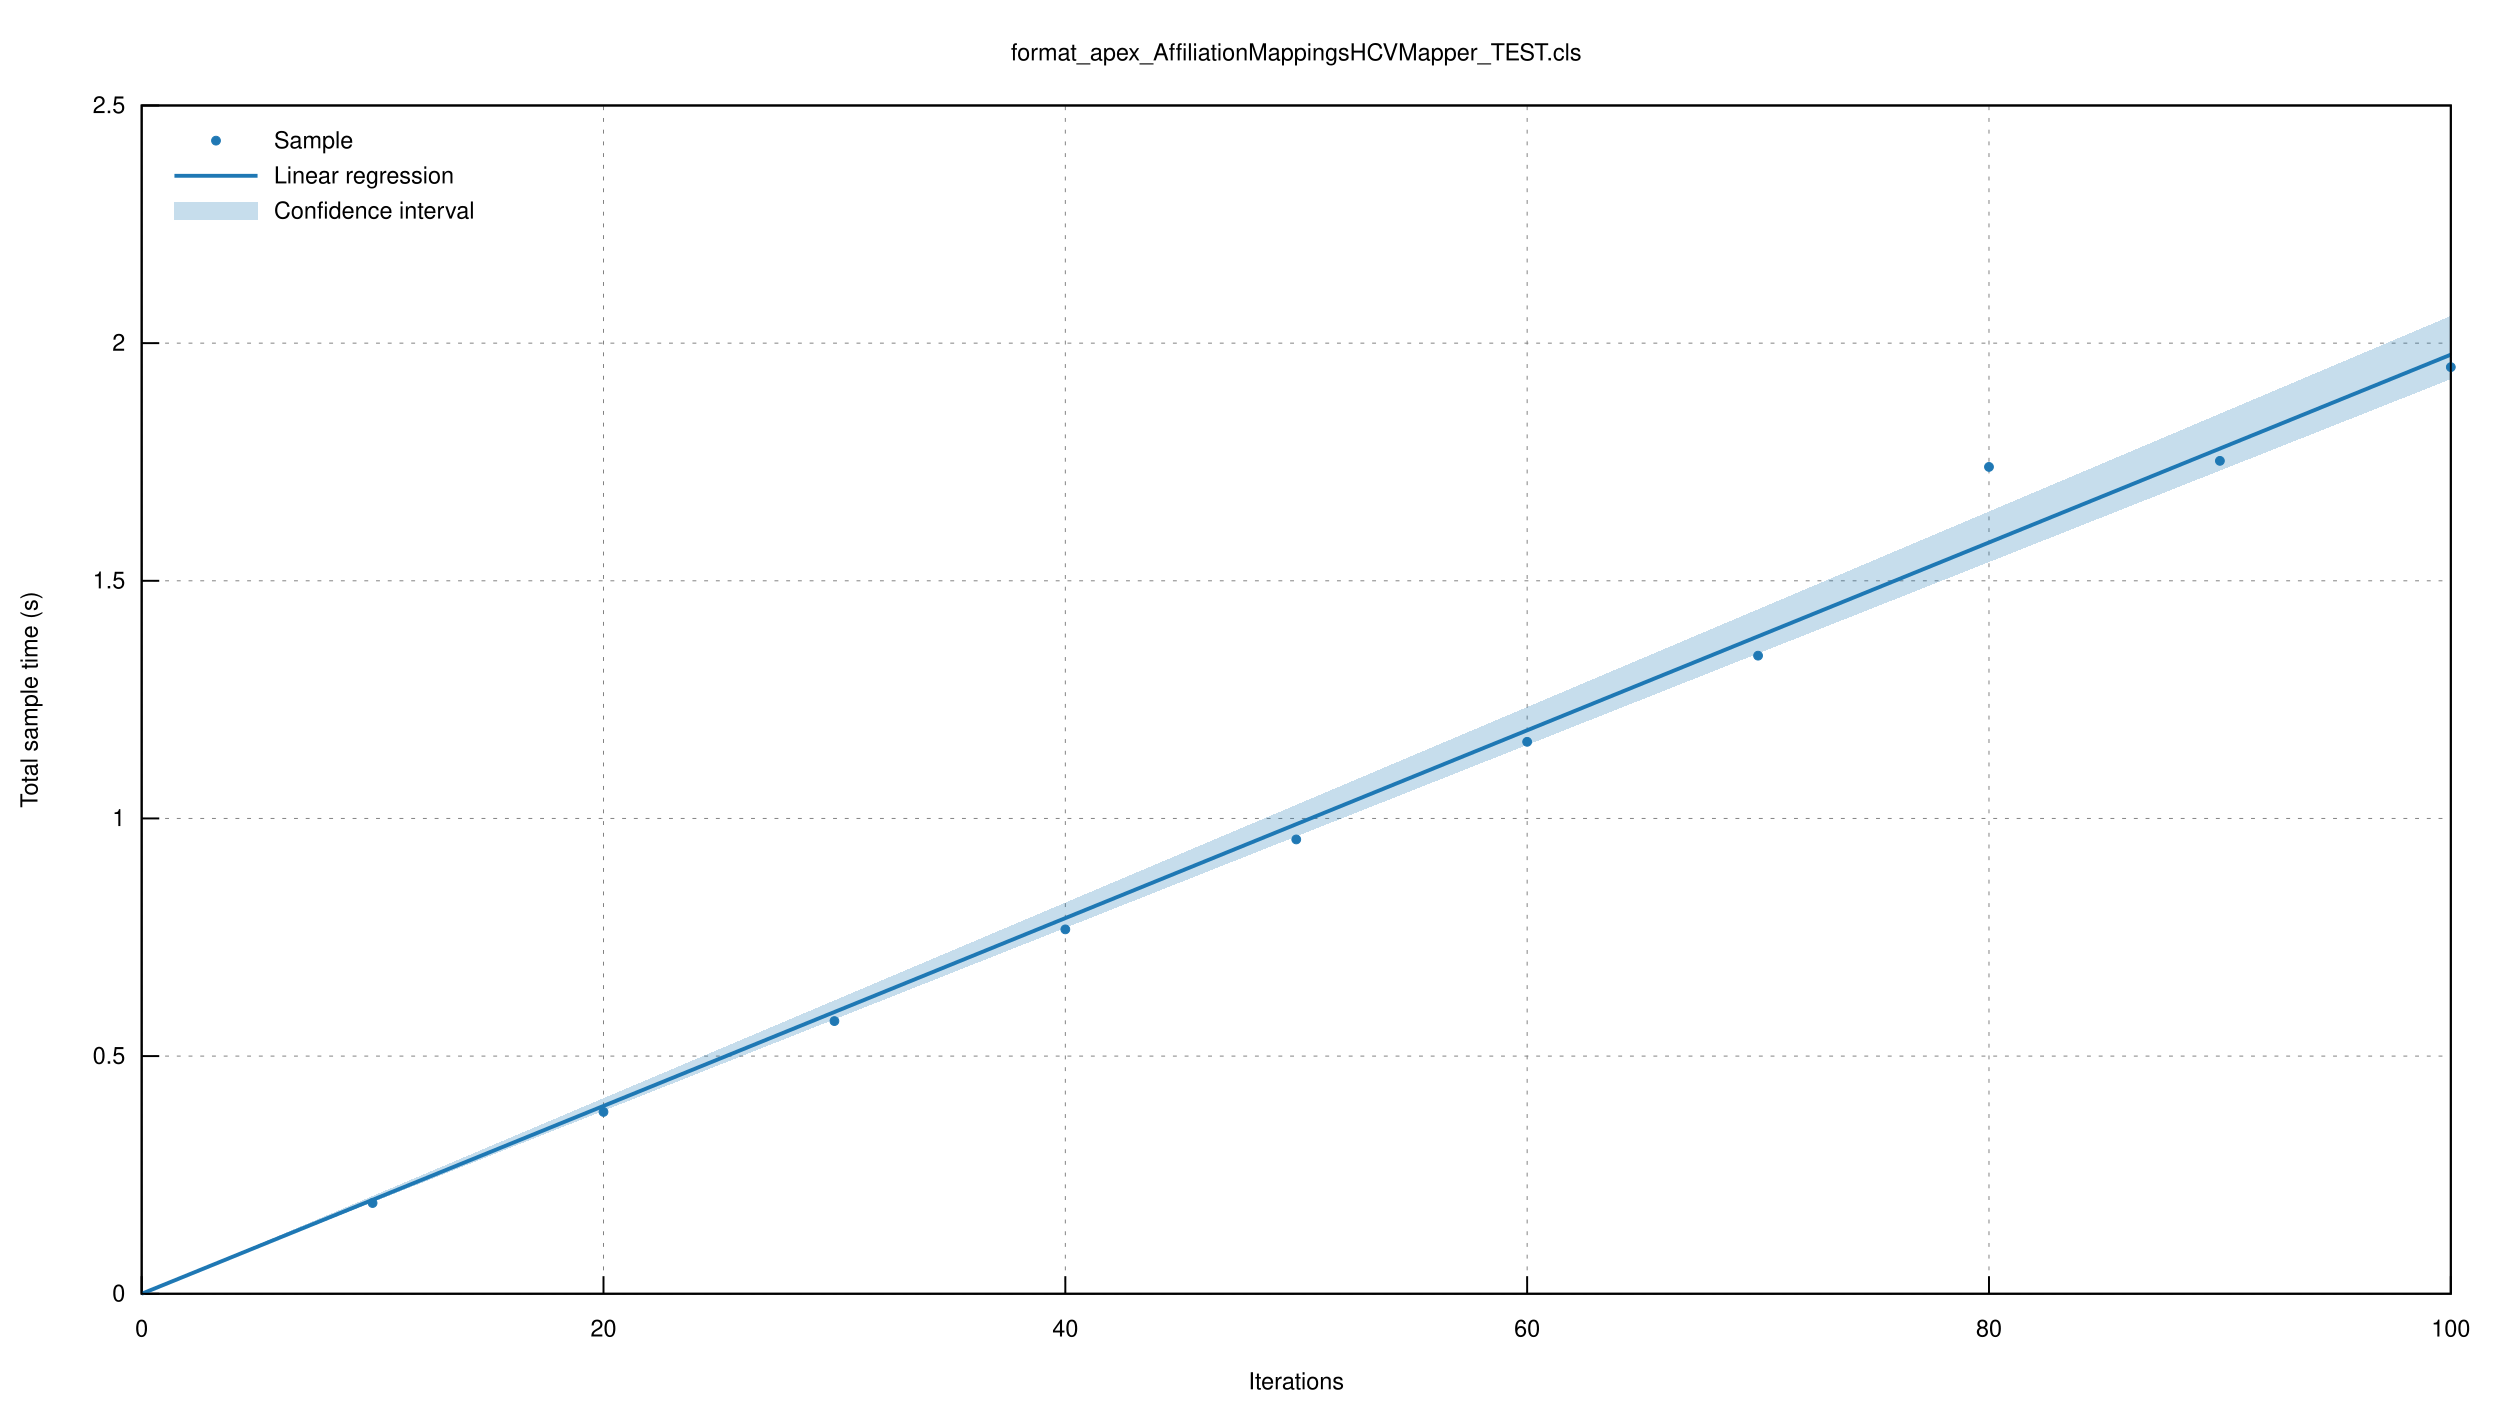
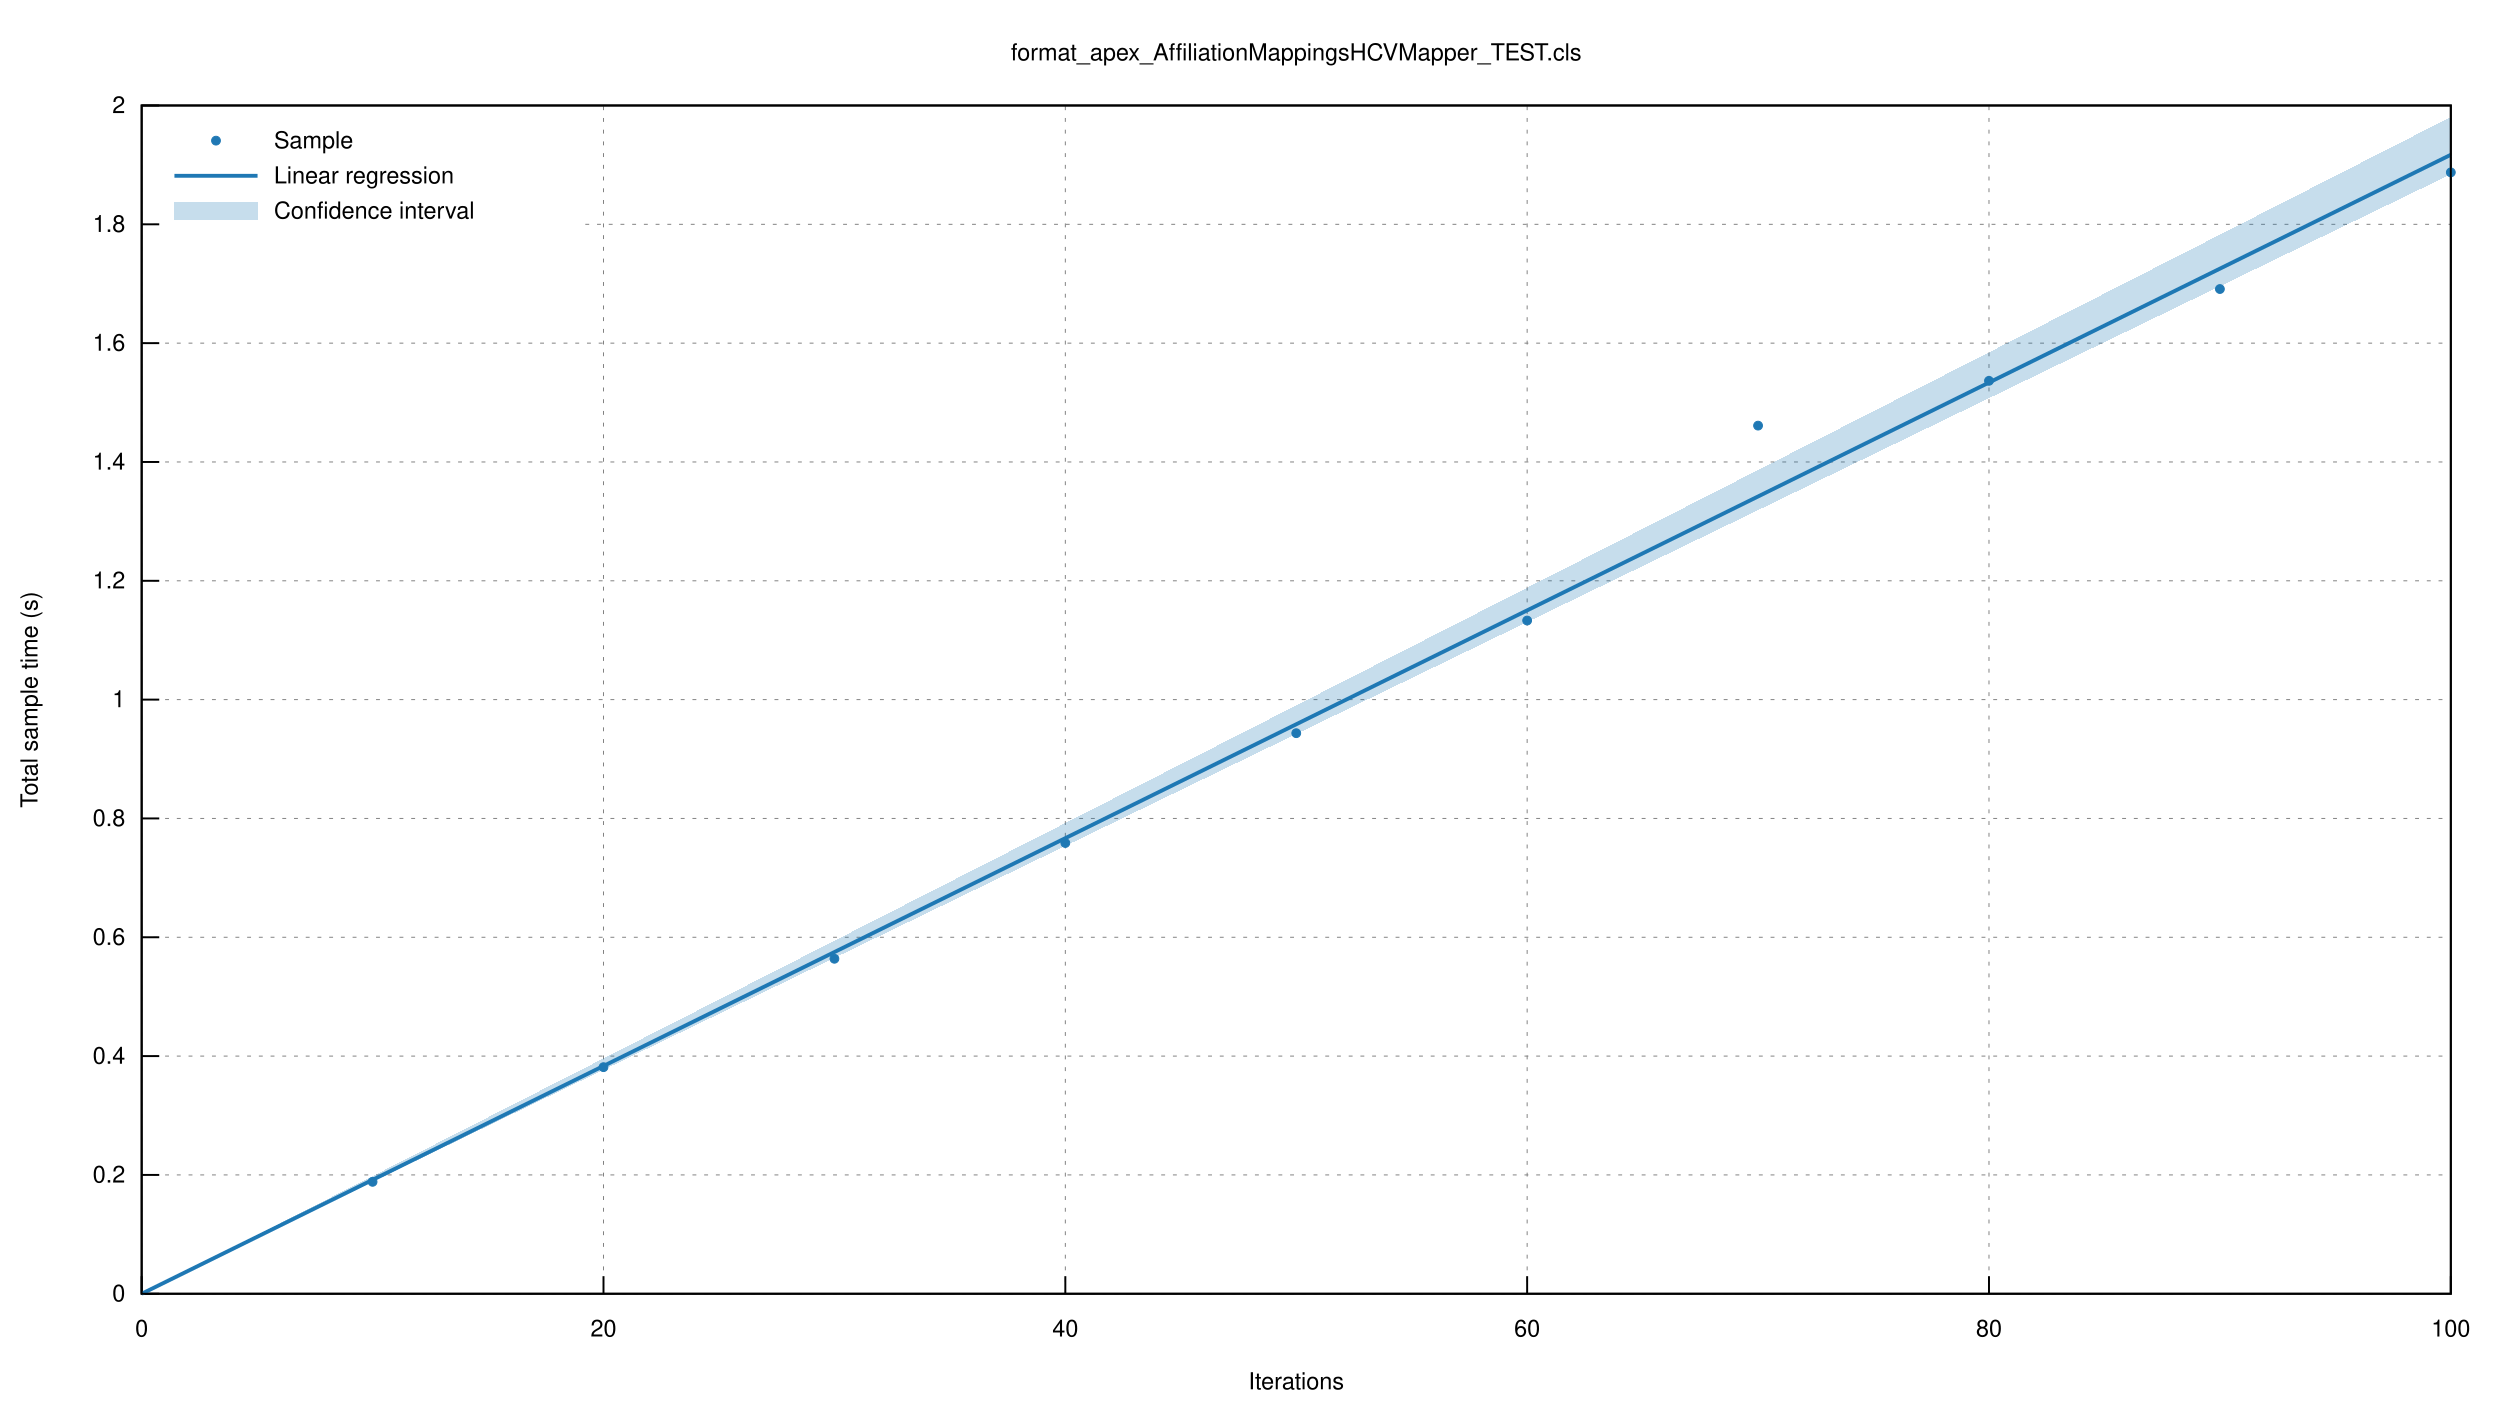
<svg xmlns="http://www.w3.org/2000/svg" xmlns:xlink="http://www.w3.org/1999/xlink" viewBox="0 0 1280 720">
  <g id="gnuplot_canvas">
    <rect x="0" y="0" width="1280" height="720" fill="none" />
    <defs>
      <circle id="gpDot" r="0.5" stroke-width="0.5" stroke="currentColor" />
      <path id="gpPt0" stroke-width="0.222" stroke="currentColor" d="M-1,0 h2 M0,-1 v2" />
      <path id="gpPt1" stroke-width="0.222" stroke="currentColor" d="M-1,-1 L1,1 M1,-1 L-1,1" />
      <path id="gpPt2" stroke-width="0.222" stroke="currentColor" d="M-1,0 L1,0 M0,-1 L0,1 M-1,-1 L1,1 M-1,1 L1,-1" />
      <rect id="gpPt3" stroke-width="0.222" stroke="currentColor" x="-1" y="-1" width="2" height="2" />
      <rect id="gpPt4" stroke-width="0.222" stroke="currentColor" fill="currentColor" x="-1" y="-1" width="2" height="2" />
      <circle id="gpPt5" stroke-width="0.222" stroke="currentColor" cx="0" cy="0" r="1" />
      <use xlink:href="#gpPt5" id="gpPt6" fill="currentColor" stroke="none" />
      <path id="gpPt7" stroke-width="0.222" stroke="currentColor" d="M0,-1.33 L-1.33,0.67 L1.33,0.67 z" />
      <use xlink:href="#gpPt7" id="gpPt8" fill="currentColor" stroke="none" />
      <use xlink:href="#gpPt7" id="gpPt9" stroke="currentColor" transform="rotate(180)" />
      <use xlink:href="#gpPt9" id="gpPt10" fill="currentColor" stroke="none" />
      <use xlink:href="#gpPt3" id="gpPt11" stroke="currentColor" transform="rotate(45)" />
      <use xlink:href="#gpPt11" id="gpPt12" fill="currentColor" stroke="none" />
      <path id="gpPt13" stroke-width="0.222" stroke="currentColor" d="M0,1.330 L1.265,0.411 L0.782,-1.067 L-0.782,-1.076 L-1.265,0.411 z" />
      <use xlink:href="#gpPt13" id="gpPt14" fill="currentColor" stroke="none" />
      <filter id="textbox" filterUnits="objectBoundingBox" x="0" y="0" height="1" width="1">
        <feFlood flood-color="white" flood-opacity="1" result="bgnd" />
        <feComposite in="SourceGraphic" in2="bgnd" operator="atop" />
      </filter>
      <filter id="greybox" filterUnits="objectBoundingBox" x="0" y="0" height="1" width="1">
        <feFlood flood-color="lightgrey" flood-opacity="1" result="grey" />
        <feComposite in="SourceGraphic" in2="grey" operator="atop" />
      </filter>
    </defs>
    <g fill="none" color="white" stroke="currentColor" stroke-width="1.00" stroke-linecap="butt" stroke-linejoin="miter">
</g>
    <g fill="none" color="black" stroke="currentColor" stroke-width="1.00" stroke-linecap="butt" stroke-linejoin="miter">
</g>
    <g fill="none" color="black" stroke="black" stroke-width="0.50" stroke-linecap="butt" stroke-linejoin="miter">
</g>
    <g fill="none" color="gray" stroke="currentColor" stroke-width="0.50" stroke-linecap="butt" stroke-linejoin="miter">
      <path stroke="gray" stroke-dasharray="2,4" class="gridline" d="M72.53,662.40 L1254.82,662.40  " />
    </g>
    <g fill="none" color="gray" stroke="gray" stroke-width="1.00" stroke-linecap="butt" stroke-linejoin="miter">
</g>
    <g fill="none" color="black" stroke="currentColor" stroke-width="1.00" stroke-linecap="butt" stroke-linejoin="miter">
      <path stroke="black" d="M72.53,662.40 L81.53,662.40  " />
      <g transform="translate(64.14,666.30)" stroke="none" fill="black" font-family="Helvetica" font-size="12.00" text-anchor="end">
        <text>
          <tspan font-family="Helvetica"> 0</tspan>
        </text>
      </g>
    </g>
    <g fill="none" color="black" stroke="currentColor" stroke-width="1.00" stroke-linecap="butt" stroke-linejoin="miter">
</g>
    <g fill="none" color="black" stroke="black" stroke-width="0.50" stroke-linecap="butt" stroke-linejoin="miter">
</g>
    <g fill="none" color="gray" stroke="currentColor" stroke-width="0.50" stroke-linecap="butt" stroke-linejoin="miter">
+       <path stroke="gray" stroke-dasharray="2,4" class="gridline" d="M72.53,601.56 L1254.82,601.56  " />
+     </g>
+     <g fill="none" color="gray" stroke="gray" stroke-width="1.00" stroke-linecap="butt" stroke-linejoin="miter">
+ </g>
+     <g fill="none" color="black" stroke="currentColor" stroke-width="1.00" stroke-linecap="butt" stroke-linejoin="miter">
+       <path stroke="black" d="M72.53,601.56 L81.53,601.56  " />
+       <g transform="translate(64.14,605.46)" stroke="none" fill="black" font-family="Helvetica" font-size="12.00" text-anchor="end">
+         <text>
+           <tspan font-family="Helvetica"> 0.2</tspan>
+         </text>
+       </g>
+     </g>
+     <g fill="none" color="black" stroke="currentColor" stroke-width="1.00" stroke-linecap="butt" stroke-linejoin="miter">
+ </g>
+     <g fill="none" color="black" stroke="black" stroke-width="0.50" stroke-linecap="butt" stroke-linejoin="miter">
+ </g>
+     <g fill="none" color="gray" stroke="currentColor" stroke-width="0.50" stroke-linecap="butt" stroke-linejoin="miter">
      <path stroke="gray" stroke-dasharray="2,4" class="gridline" d="M72.53,540.72 L1254.82,540.72  " />
    </g>
    <g fill="none" color="gray" stroke="gray" stroke-width="1.00" stroke-linecap="butt" stroke-linejoin="miter">
</g>
    <g fill="none" color="black" stroke="currentColor" stroke-width="1.00" stroke-linecap="butt" stroke-linejoin="miter">
      <path stroke="black" d="M72.53,540.72 L81.53,540.72  " />
      <g transform="translate(64.14,544.62)" stroke="none" fill="black" font-family="Helvetica" font-size="12.00" text-anchor="end">
        <text>
-           <tspan font-family="Helvetica"> 0.5</tspan>
+           <tspan font-family="Helvetica"> 0.4</tspan>
+         </text>
+       </g>
+     </g>
+     <g fill="none" color="black" stroke="currentColor" stroke-width="1.00" stroke-linecap="butt" stroke-linejoin="miter">
+ </g>
+     <g fill="none" color="black" stroke="black" stroke-width="0.50" stroke-linecap="butt" stroke-linejoin="miter">
+ </g>
+     <g fill="none" color="gray" stroke="currentColor" stroke-width="0.50" stroke-linecap="butt" stroke-linejoin="miter">
+       <path stroke="gray" stroke-dasharray="2,4" class="gridline" d="M72.53,479.88 L1254.82,479.88  " />
+     </g>
+     <g fill="none" color="gray" stroke="gray" stroke-width="1.00" stroke-linecap="butt" stroke-linejoin="miter">
+ </g>
+     <g fill="none" color="black" stroke="currentColor" stroke-width="1.00" stroke-linecap="butt" stroke-linejoin="miter">
+       <path stroke="black" d="M72.53,479.88 L81.53,479.88  " />
+       <g transform="translate(64.14,483.78)" stroke="none" fill="black" font-family="Helvetica" font-size="12.00" text-anchor="end">
+         <text>
+           <tspan font-family="Helvetica"> 0.6</tspan>
        </text>
      </g>
    </g>
    <g fill="none" color="black" stroke="currentColor" stroke-width="1.00" stroke-linecap="butt" stroke-linejoin="miter">
</g>
    <g fill="none" color="black" stroke="black" stroke-width="0.50" stroke-linecap="butt" stroke-linejoin="miter">
</g>
    <g fill="none" color="gray" stroke="currentColor" stroke-width="0.50" stroke-linecap="butt" stroke-linejoin="miter">
      <path stroke="gray" stroke-dasharray="2,4" class="gridline" d="M72.53,419.04 L1254.82,419.04  " />
    </g>
    <g fill="none" color="gray" stroke="gray" stroke-width="1.00" stroke-linecap="butt" stroke-linejoin="miter">
</g>
    <g fill="none" color="black" stroke="currentColor" stroke-width="1.00" stroke-linecap="butt" stroke-linejoin="miter">
      <path stroke="black" d="M72.53,419.04 L81.53,419.04  " />
      <g transform="translate(64.14,422.94)" stroke="none" fill="black" font-family="Helvetica" font-size="12.00" text-anchor="end">
        <text>
+           <tspan font-family="Helvetica"> 0.8</tspan>
+         </text>
+       </g>
+     </g>
+     <g fill="none" color="black" stroke="currentColor" stroke-width="1.00" stroke-linecap="butt" stroke-linejoin="miter">
+ </g>
+     <g fill="none" color="black" stroke="black" stroke-width="0.50" stroke-linecap="butt" stroke-linejoin="miter">
+ </g>
+     <g fill="none" color="gray" stroke="currentColor" stroke-width="0.50" stroke-linecap="butt" stroke-linejoin="miter">
+       <path stroke="gray" stroke-dasharray="2,4" class="gridline" d="M72.53,358.20 L1254.82,358.20  " />
+     </g>
+     <g fill="none" color="gray" stroke="gray" stroke-width="1.00" stroke-linecap="butt" stroke-linejoin="miter">
+ </g>
+     <g fill="none" color="black" stroke="currentColor" stroke-width="1.00" stroke-linecap="butt" stroke-linejoin="miter">
+       <path stroke="black" d="M72.53,358.20 L81.53,358.20  " />
+       <g transform="translate(64.14,362.10)" stroke="none" fill="black" font-family="Helvetica" font-size="12.00" text-anchor="end">
+         <text>
          <tspan font-family="Helvetica"> 1</tspan>
        </text>
      </g>
    </g>
    <g fill="none" color="black" stroke="currentColor" stroke-width="1.00" stroke-linecap="butt" stroke-linejoin="miter">
</g>
    <g fill="none" color="black" stroke="black" stroke-width="0.50" stroke-linecap="butt" stroke-linejoin="miter">
</g>
    <g fill="none" color="gray" stroke="currentColor" stroke-width="0.50" stroke-linecap="butt" stroke-linejoin="miter">
      <path stroke="gray" stroke-dasharray="2,4" class="gridline" d="M72.53,297.37 L1254.82,297.37  " />
    </g>
    <g fill="none" color="gray" stroke="gray" stroke-width="1.00" stroke-linecap="butt" stroke-linejoin="miter">
</g>
    <g fill="none" color="black" stroke="currentColor" stroke-width="1.00" stroke-linecap="butt" stroke-linejoin="miter">
      <path stroke="black" d="M72.53,297.37 L81.53,297.37  " />
      <g transform="translate(64.14,301.27)" stroke="none" fill="black" font-family="Helvetica" font-size="12.00" text-anchor="end">
        <text>
-           <tspan font-family="Helvetica"> 1.5</tspan>
+           <tspan font-family="Helvetica"> 1.2</tspan>
+         </text>
+       </g>
+     </g>
+     <g fill="none" color="black" stroke="currentColor" stroke-width="1.00" stroke-linecap="butt" stroke-linejoin="miter">
+ </g>
+     <g fill="none" color="black" stroke="black" stroke-width="0.50" stroke-linecap="butt" stroke-linejoin="miter">
+ </g>
+     <g fill="none" color="gray" stroke="currentColor" stroke-width="0.50" stroke-linecap="butt" stroke-linejoin="miter">
+       <path stroke="gray" stroke-dasharray="2,4" class="gridline" d="M72.53,236.53 L1254.82,236.53  " />
+     </g>
+     <g fill="none" color="gray" stroke="gray" stroke-width="1.00" stroke-linecap="butt" stroke-linejoin="miter">
+ </g>
+     <g fill="none" color="black" stroke="currentColor" stroke-width="1.00" stroke-linecap="butt" stroke-linejoin="miter">
+       <path stroke="black" d="M72.53,236.53 L81.53,236.53  " />
+       <g transform="translate(64.14,240.43)" stroke="none" fill="black" font-family="Helvetica" font-size="12.00" text-anchor="end">
+         <text>
+           <tspan font-family="Helvetica"> 1.4</tspan>
        </text>
      </g>
    </g>
    <g fill="none" color="black" stroke="currentColor" stroke-width="1.00" stroke-linecap="butt" stroke-linejoin="miter">
</g>
    <g fill="none" color="black" stroke="black" stroke-width="0.50" stroke-linecap="butt" stroke-linejoin="miter">
</g>
    <g fill="none" color="gray" stroke="currentColor" stroke-width="0.50" stroke-linecap="butt" stroke-linejoin="miter">
      <path stroke="gray" stroke-dasharray="2,4" class="gridline" d="M72.53,175.69 L1254.82,175.69  " />
    </g>
    <g fill="none" color="gray" stroke="gray" stroke-width="1.00" stroke-linecap="butt" stroke-linejoin="miter">
</g>
    <g fill="none" color="black" stroke="currentColor" stroke-width="1.00" stroke-linecap="butt" stroke-linejoin="miter">
      <path stroke="black" d="M72.53,175.69 L81.53,175.69  " />
      <g transform="translate(64.14,179.59)" stroke="none" fill="black" font-family="Helvetica" font-size="12.00" text-anchor="end">
        <text>
-           <tspan font-family="Helvetica"> 2</tspan>
+           <tspan font-family="Helvetica"> 1.6</tspan>
+         </text>
+       </g>
+     </g>
+     <g fill="none" color="black" stroke="currentColor" stroke-width="1.00" stroke-linecap="butt" stroke-linejoin="miter">
+ </g>
+     <g fill="none" color="black" stroke="black" stroke-width="0.50" stroke-linecap="butt" stroke-linejoin="miter">
+ </g>
+     <g fill="none" color="gray" stroke="currentColor" stroke-width="0.50" stroke-linecap="butt" stroke-linejoin="miter">
+       <path stroke="gray" stroke-dasharray="2,4" class="gridline" d="M72.53,114.85 L80.92,114.85 M299.67,114.85 L1254.82,114.85  " />
+     </g>
+     <g fill="none" color="gray" stroke="gray" stroke-width="1.00" stroke-linecap="butt" stroke-linejoin="miter">
+ </g>
+     <g fill="none" color="black" stroke="currentColor" stroke-width="1.00" stroke-linecap="butt" stroke-linejoin="miter">
+       <path stroke="black" d="M72.53,114.85 L81.53,114.85  " />
+       <g transform="translate(64.14,118.75)" stroke="none" fill="black" font-family="Helvetica" font-size="12.00" text-anchor="end">
+         <text>
+           <tspan font-family="Helvetica"> 1.8</tspan>
        </text>
      </g>
    </g>
    <g fill="none" color="black" stroke="currentColor" stroke-width="1.00" stroke-linecap="butt" stroke-linejoin="miter">
</g>
    <g fill="none" color="black" stroke="black" stroke-width="0.50" stroke-linecap="butt" stroke-linejoin="miter">
</g>
    <g fill="none" color="gray" stroke="currentColor" stroke-width="0.50" stroke-linecap="butt" stroke-linejoin="miter">
      <path stroke="gray" stroke-dasharray="2,4" class="gridline" d="M72.53,54.01 L1254.82,54.01  " />
    </g>
    <g fill="none" color="gray" stroke="gray" stroke-width="1.00" stroke-linecap="butt" stroke-linejoin="miter">
</g>
    <g fill="none" color="black" stroke="currentColor" stroke-width="1.00" stroke-linecap="butt" stroke-linejoin="miter">
      <path stroke="black" d="M72.53,54.01 L81.53,54.01  " />
      <g transform="translate(64.14,57.91)" stroke="none" fill="black" font-family="Helvetica" font-size="12.00" text-anchor="end">
        <text>
-           <tspan font-family="Helvetica"> 2.5</tspan>
+           <tspan font-family="Helvetica"> 2</tspan>
        </text>
      </g>
    </g>
    <g fill="none" color="black" stroke="currentColor" stroke-width="1.00" stroke-linecap="butt" stroke-linejoin="miter">
</g>
    <g fill="none" color="black" stroke="black" stroke-width="0.50" stroke-linecap="butt" stroke-linejoin="miter">
</g>
    <g fill="none" color="gray" stroke="currentColor" stroke-width="0.50" stroke-linecap="butt" stroke-linejoin="miter">
      <path stroke="gray" stroke-dasharray="2,4" class="gridline" d="M72.53,662.40 L72.53,54.01  " />
    </g>
    <g fill="none" color="gray" stroke="gray" stroke-width="1.00" stroke-linecap="butt" stroke-linejoin="miter">
</g>
    <g fill="none" color="black" stroke="currentColor" stroke-width="1.00" stroke-linecap="butt" stroke-linejoin="miter">
      <path stroke="black" d="M72.53,662.40 L72.53,653.40  " />
      <g transform="translate(72.53,684.30)" stroke="none" fill="black" font-family="Helvetica" font-size="12.00" text-anchor="middle">
        <text>
          <tspan font-family="Helvetica"> 0</tspan>
        </text>
      </g>
    </g>
    <g fill="none" color="black" stroke="currentColor" stroke-width="1.00" stroke-linecap="butt" stroke-linejoin="miter">
</g>
    <g fill="none" color="black" stroke="black" stroke-width="0.50" stroke-linecap="butt" stroke-linejoin="miter">
</g>
    <g fill="none" color="gray" stroke="currentColor" stroke-width="0.50" stroke-linecap="butt" stroke-linejoin="miter">
      <path stroke="gray" stroke-dasharray="2,4" class="gridline" d="M308.99,662.40 L308.99,54.01  " />
    </g>
    <g fill="none" color="gray" stroke="gray" stroke-width="1.00" stroke-linecap="butt" stroke-linejoin="miter">
</g>
    <g fill="none" color="black" stroke="currentColor" stroke-width="1.00" stroke-linecap="butt" stroke-linejoin="miter">
      <path stroke="black" d="M308.99,662.40 L308.99,653.40  " />
      <g transform="translate(308.99,684.30)" stroke="none" fill="black" font-family="Helvetica" font-size="12.00" text-anchor="middle">
        <text>
          <tspan font-family="Helvetica"> 20</tspan>
        </text>
      </g>
    </g>
    <g fill="none" color="black" stroke="currentColor" stroke-width="1.00" stroke-linecap="butt" stroke-linejoin="miter">
</g>
    <g fill="none" color="black" stroke="black" stroke-width="0.50" stroke-linecap="butt" stroke-linejoin="miter">
</g>
    <g fill="none" color="gray" stroke="currentColor" stroke-width="0.50" stroke-linecap="butt" stroke-linejoin="miter">
      <path stroke="gray" stroke-dasharray="2,4" class="gridline" d="M545.45,662.40 L545.45,54.01  " />
    </g>
    <g fill="none" color="gray" stroke="gray" stroke-width="1.00" stroke-linecap="butt" stroke-linejoin="miter">
</g>
    <g fill="none" color="black" stroke="currentColor" stroke-width="1.00" stroke-linecap="butt" stroke-linejoin="miter">
      <path stroke="black" d="M545.45,662.40 L545.45,653.40  " />
      <g transform="translate(545.45,684.30)" stroke="none" fill="black" font-family="Helvetica" font-size="12.00" text-anchor="middle">
        <text>
          <tspan font-family="Helvetica"> 40</tspan>
        </text>
      </g>
    </g>
    <g fill="none" color="black" stroke="currentColor" stroke-width="1.00" stroke-linecap="butt" stroke-linejoin="miter">
</g>
    <g fill="none" color="black" stroke="black" stroke-width="0.50" stroke-linecap="butt" stroke-linejoin="miter">
</g>
    <g fill="none" color="gray" stroke="currentColor" stroke-width="0.50" stroke-linecap="butt" stroke-linejoin="miter">
      <path stroke="gray" stroke-dasharray="2,4" class="gridline" d="M781.90,662.40 L781.90,54.01  " />
    </g>
    <g fill="none" color="gray" stroke="gray" stroke-width="1.00" stroke-linecap="butt" stroke-linejoin="miter">
</g>
    <g fill="none" color="black" stroke="currentColor" stroke-width="1.00" stroke-linecap="butt" stroke-linejoin="miter">
      <path stroke="black" d="M781.90,662.40 L781.90,653.40  " />
      <g transform="translate(781.90,684.30)" stroke="none" fill="black" font-family="Helvetica" font-size="12.00" text-anchor="middle">
        <text>
          <tspan font-family="Helvetica"> 60</tspan>
        </text>
      </g>
    </g>
    <g fill="none" color="black" stroke="currentColor" stroke-width="1.00" stroke-linecap="butt" stroke-linejoin="miter">
</g>
    <g fill="none" color="black" stroke="black" stroke-width="0.50" stroke-linecap="butt" stroke-linejoin="miter">
</g>
    <g fill="none" color="gray" stroke="currentColor" stroke-width="0.50" stroke-linecap="butt" stroke-linejoin="miter">
      <path stroke="gray" stroke-dasharray="2,4" class="gridline" d="M1018.36,662.40 L1018.36,54.01  " />
    </g>
    <g fill="none" color="gray" stroke="gray" stroke-width="1.00" stroke-linecap="butt" stroke-linejoin="miter">
</g>
    <g fill="none" color="black" stroke="currentColor" stroke-width="1.00" stroke-linecap="butt" stroke-linejoin="miter">
      <path stroke="black" d="M1018.36,662.40 L1018.36,653.40  " />
      <g transform="translate(1018.36,684.30)" stroke="none" fill="black" font-family="Helvetica" font-size="12.00" text-anchor="middle">
        <text>
          <tspan font-family="Helvetica"> 80</tspan>
        </text>
      </g>
    </g>
    <g fill="none" color="black" stroke="currentColor" stroke-width="1.00" stroke-linecap="butt" stroke-linejoin="miter">
</g>
    <g fill="none" color="black" stroke="black" stroke-width="0.50" stroke-linecap="butt" stroke-linejoin="miter">
</g>
    <g fill="none" color="gray" stroke="currentColor" stroke-width="0.50" stroke-linecap="butt" stroke-linejoin="miter">
      <path stroke="gray" stroke-dasharray="2,4" class="gridline" d="M1254.82,662.40 L1254.82,54.01  " />
    </g>
    <g fill="none" color="gray" stroke="gray" stroke-width="1.00" stroke-linecap="butt" stroke-linejoin="miter">
</g>
    <g fill="none" color="black" stroke="currentColor" stroke-width="1.00" stroke-linecap="butt" stroke-linejoin="miter">
      <path stroke="black" d="M1254.82,662.40 L1254.82,653.40  " />
      <g transform="translate(1254.82,684.30)" stroke="none" fill="black" font-family="Helvetica" font-size="12.00" text-anchor="middle">
        <text>
          <tspan font-family="Helvetica"> 100</tspan>
        </text>
      </g>
    </g>
    <g fill="none" color="black" stroke="currentColor" stroke-width="1.00" stroke-linecap="butt" stroke-linejoin="miter">
</g>
    <g fill="none" color="black" stroke="currentColor" stroke-width="1.00" stroke-linecap="butt" stroke-linejoin="miter">
      <path stroke="black" d="M72.53,54.01 L72.53,662.40 L1254.82,662.40 L1254.82,54.01 L72.53,54.01 Z  " />
    </g>
    <g fill="none" color="black" stroke="currentColor" stroke-width="1.00" stroke-linecap="butt" stroke-linejoin="miter">
      <g transform="translate(19.18,358.21) rotate(270)" stroke="none" fill="black" font-family="Helvetica" font-size="12.00" text-anchor="middle">
        <text>
          <tspan font-family="Helvetica">Total sample time (s)</tspan>
        </text>
      </g>
    </g>
    <g fill="none" color="black" stroke="currentColor" stroke-width="1.00" stroke-linecap="butt" stroke-linejoin="miter">
      <g transform="translate(663.67,711.30)" stroke="none" fill="black" font-family="Helvetica" font-size="12.00" text-anchor="middle">
        <text>
          <tspan font-family="Helvetica">Iterations</tspan>
        </text>
      </g>
    </g>
    <g fill="none" color="black" stroke="currentColor" stroke-width="1.00" stroke-linecap="butt" stroke-linejoin="miter">
</g>
    <g id="gnuplot_plot_1">
      <g fill="none" color="black" stroke="currentColor" stroke-width="1.00" stroke-linecap="butt" stroke-linejoin="miter">
        <g transform="translate(140.26,75.91)" stroke="none" fill="black" font-family="Helvetica" font-size="12.00" text-anchor="start">
          <text>
            <tspan font-family="Helvetica">Sample</tspan>
          </text>
        </g>
      </g>
      <g fill="none" color="black" stroke="currentColor" stroke-width="1.00" stroke-linecap="butt" stroke-linejoin="miter">
-         <use xlink:href="#gpPt6" transform="translate(190.76,615.95) scale(2.25)" color="rgb( 31, 120, 180)" />
-         <use xlink:href="#gpPt6" transform="translate(308.99,569.30) scale(2.25)" color="rgb( 31, 120, 180)" />
-         <use xlink:href="#gpPt6" transform="translate(427.22,522.79) scale(2.25)" color="rgb( 31, 120, 180)" />
-         <use xlink:href="#gpPt6" transform="translate(545.45,475.84) scale(2.25)" color="rgb( 31, 120, 180)" />
-         <use xlink:href="#gpPt6" transform="translate(663.68,429.79) scale(2.25)" color="rgb( 31, 120, 180)" />
-         <use xlink:href="#gpPt6" transform="translate(781.90,379.81) scale(2.25)" color="rgb( 31, 120, 180)" />
-         <use xlink:href="#gpPt6" transform="translate(900.13,335.70) scale(2.25)" color="rgb( 31, 120, 180)" />
-         <use xlink:href="#gpPt6" transform="translate(1018.36,239.06) scale(2.25)" color="rgb( 31, 120, 180)" />
-         <use xlink:href="#gpPt6" transform="translate(1136.59,235.96) scale(2.25)" color="rgb( 31, 120, 180)" />
-         <use xlink:href="#gpPt6" transform="translate(1254.82,187.97) scale(2.25)" color="rgb( 31, 120, 180)" />
+         <use xlink:href="#gpPt6" transform="translate(190.76,605.10) scale(2.25)" color="rgb( 31, 120, 180)" />
+         <use xlink:href="#gpPt6" transform="translate(308.99,546.39) scale(2.25)" color="rgb( 31, 120, 180)" />
+         <use xlink:href="#gpPt6" transform="translate(427.22,490.89) scale(2.25)" color="rgb( 31, 120, 180)" />
+         <use xlink:href="#gpPt6" transform="translate(545.45,431.62) scale(2.25)" color="rgb( 31, 120, 180)" />
+         <use xlink:href="#gpPt6" transform="translate(663.68,375.39) scale(2.25)" color="rgb( 31, 120, 180)" />
+         <use xlink:href="#gpPt6" transform="translate(781.90,317.71) scale(2.25)" color="rgb( 31, 120, 180)" />
+         <use xlink:href="#gpPt6" transform="translate(900.13,217.92) scale(2.25)" color="rgb( 31, 120, 180)" />
+         <use xlink:href="#gpPt6" transform="translate(1018.36,194.98) scale(2.25)" color="rgb( 31, 120, 180)" />
+         <use xlink:href="#gpPt6" transform="translate(1136.59,147.98) scale(2.25)" color="rgb( 31, 120, 180)" />
+         <use xlink:href="#gpPt6" transform="translate(1254.82,88.26) scale(2.25)" color="rgb( 31, 120, 180)" />
        <use xlink:href="#gpPt6" transform="translate(110.59,72.01) scale(2.25)" color="rgb( 31, 120, 180)" />
      </g>
    </g>
    <g id="gnuplot_plot_2">
      <g fill="none" color="white" stroke="rgb( 31, 120, 180)" stroke-width="2.00" stroke-linecap="butt" stroke-linejoin="miter">
</g>
      <g fill="none" color="black" stroke="currentColor" stroke-width="2.00" stroke-linecap="butt" stroke-linejoin="miter">
        <g transform="translate(140.26,93.91)" stroke="none" fill="black" font-family="Helvetica" font-size="12.00" text-anchor="start">
          <text>
            <tspan font-family="Helvetica">Linear regression</tspan>
          </text>
        </g>
      </g>
      <g fill="none" color="black" stroke="currentColor" stroke-width="2.00" stroke-linecap="butt" stroke-linejoin="miter">
-         <path stroke="rgb( 31, 120, 180)" d="M89.31,90.01 L131.87,90.01 M72.53,662.40 L1254.82,181.57  " />
+         <path stroke="rgb( 31, 120, 180)" d="M89.31,90.01 L131.87,90.01 M72.53,662.40 L1254.82,79.23  " />
      </g>
    </g>
    <g id="gnuplot_plot_3">
      <g fill="none" color="white" stroke="rgb( 31, 120, 180)" stroke-width="1.00" stroke-linecap="butt" stroke-linejoin="miter">
</g>
      <g fill="none" color="black" stroke="currentColor" stroke-width="1.00" stroke-linecap="butt" stroke-linejoin="miter">
        <g transform="translate(140.26,111.91)" stroke="none" fill="black" font-family="Helvetica" font-size="12.00" text-anchor="start">
          <text>
            <tspan font-family="Helvetica">Confidence interval</tspan>
          </text>
        </g>
      </g>
      <g fill="none" color="black" stroke="currentColor" stroke-width="1.00" stroke-linecap="butt" stroke-linejoin="miter">
        <g stroke="none" shape-rendering="crispEdges">
          <polygon fill="rgb( 31, 120, 180)" fill-opacity="0.25" points="89.31,112.51 131.87,112.51 131.87,103.51 89.31,103.51 " />
          <polygon fill="rgb( 31, 120, 180)" fill-opacity="0.25" points="72.53,662.40 72.53,662.40 72.53,662.40 " />
-           <polygon fill="rgb( 31, 120, 180)" fill-opacity="0.25" points="72.53,662.40 1254.82,194.13 1254.82,161.75 " />
+           <polygon fill="rgb( 31, 120, 180)" fill-opacity="0.25" points="72.53,662.40 1254.82,89.24 1254.82,59.89 " />
        </g>
      </g>
    </g>
    <g fill="none" color="white" stroke="rgb( 31, 120, 180)" stroke-width="2.00" stroke-linecap="butt" stroke-linejoin="miter">
</g>
    <g fill="none" color="black" stroke="currentColor" stroke-width="2.00" stroke-linecap="butt" stroke-linejoin="miter">
</g>
    <g fill="none" color="black" stroke="black" stroke-width="1.00" stroke-linecap="butt" stroke-linejoin="miter">
</g>
    <g fill="none" color="black" stroke="currentColor" stroke-width="1.00" stroke-linecap="butt" stroke-linejoin="miter">
      <path stroke="black" d="M72.53,54.01 L72.53,662.40 L1254.82,662.40 L1254.82,54.01 L72.53,54.01 Z  " />
    </g>
    <g fill="none" color="black" stroke="currentColor" stroke-width="1.00" stroke-linecap="butt" stroke-linejoin="miter">
      <g transform="translate(663.67,30.91)" stroke="none" fill="black" font-family="Helvetica" font-size="12.00" text-anchor="middle">
        <text>
          <tspan font-family="Helvetica">format_apex_AffiliationMappingsHCVMapper_TEST.cls</tspan>
        </text>
      </g>
    </g>
    <g fill="none" color="black" stroke="currentColor" stroke-width="1.00" stroke-linecap="butt" stroke-linejoin="miter">
</g>
  </g>
</svg>
